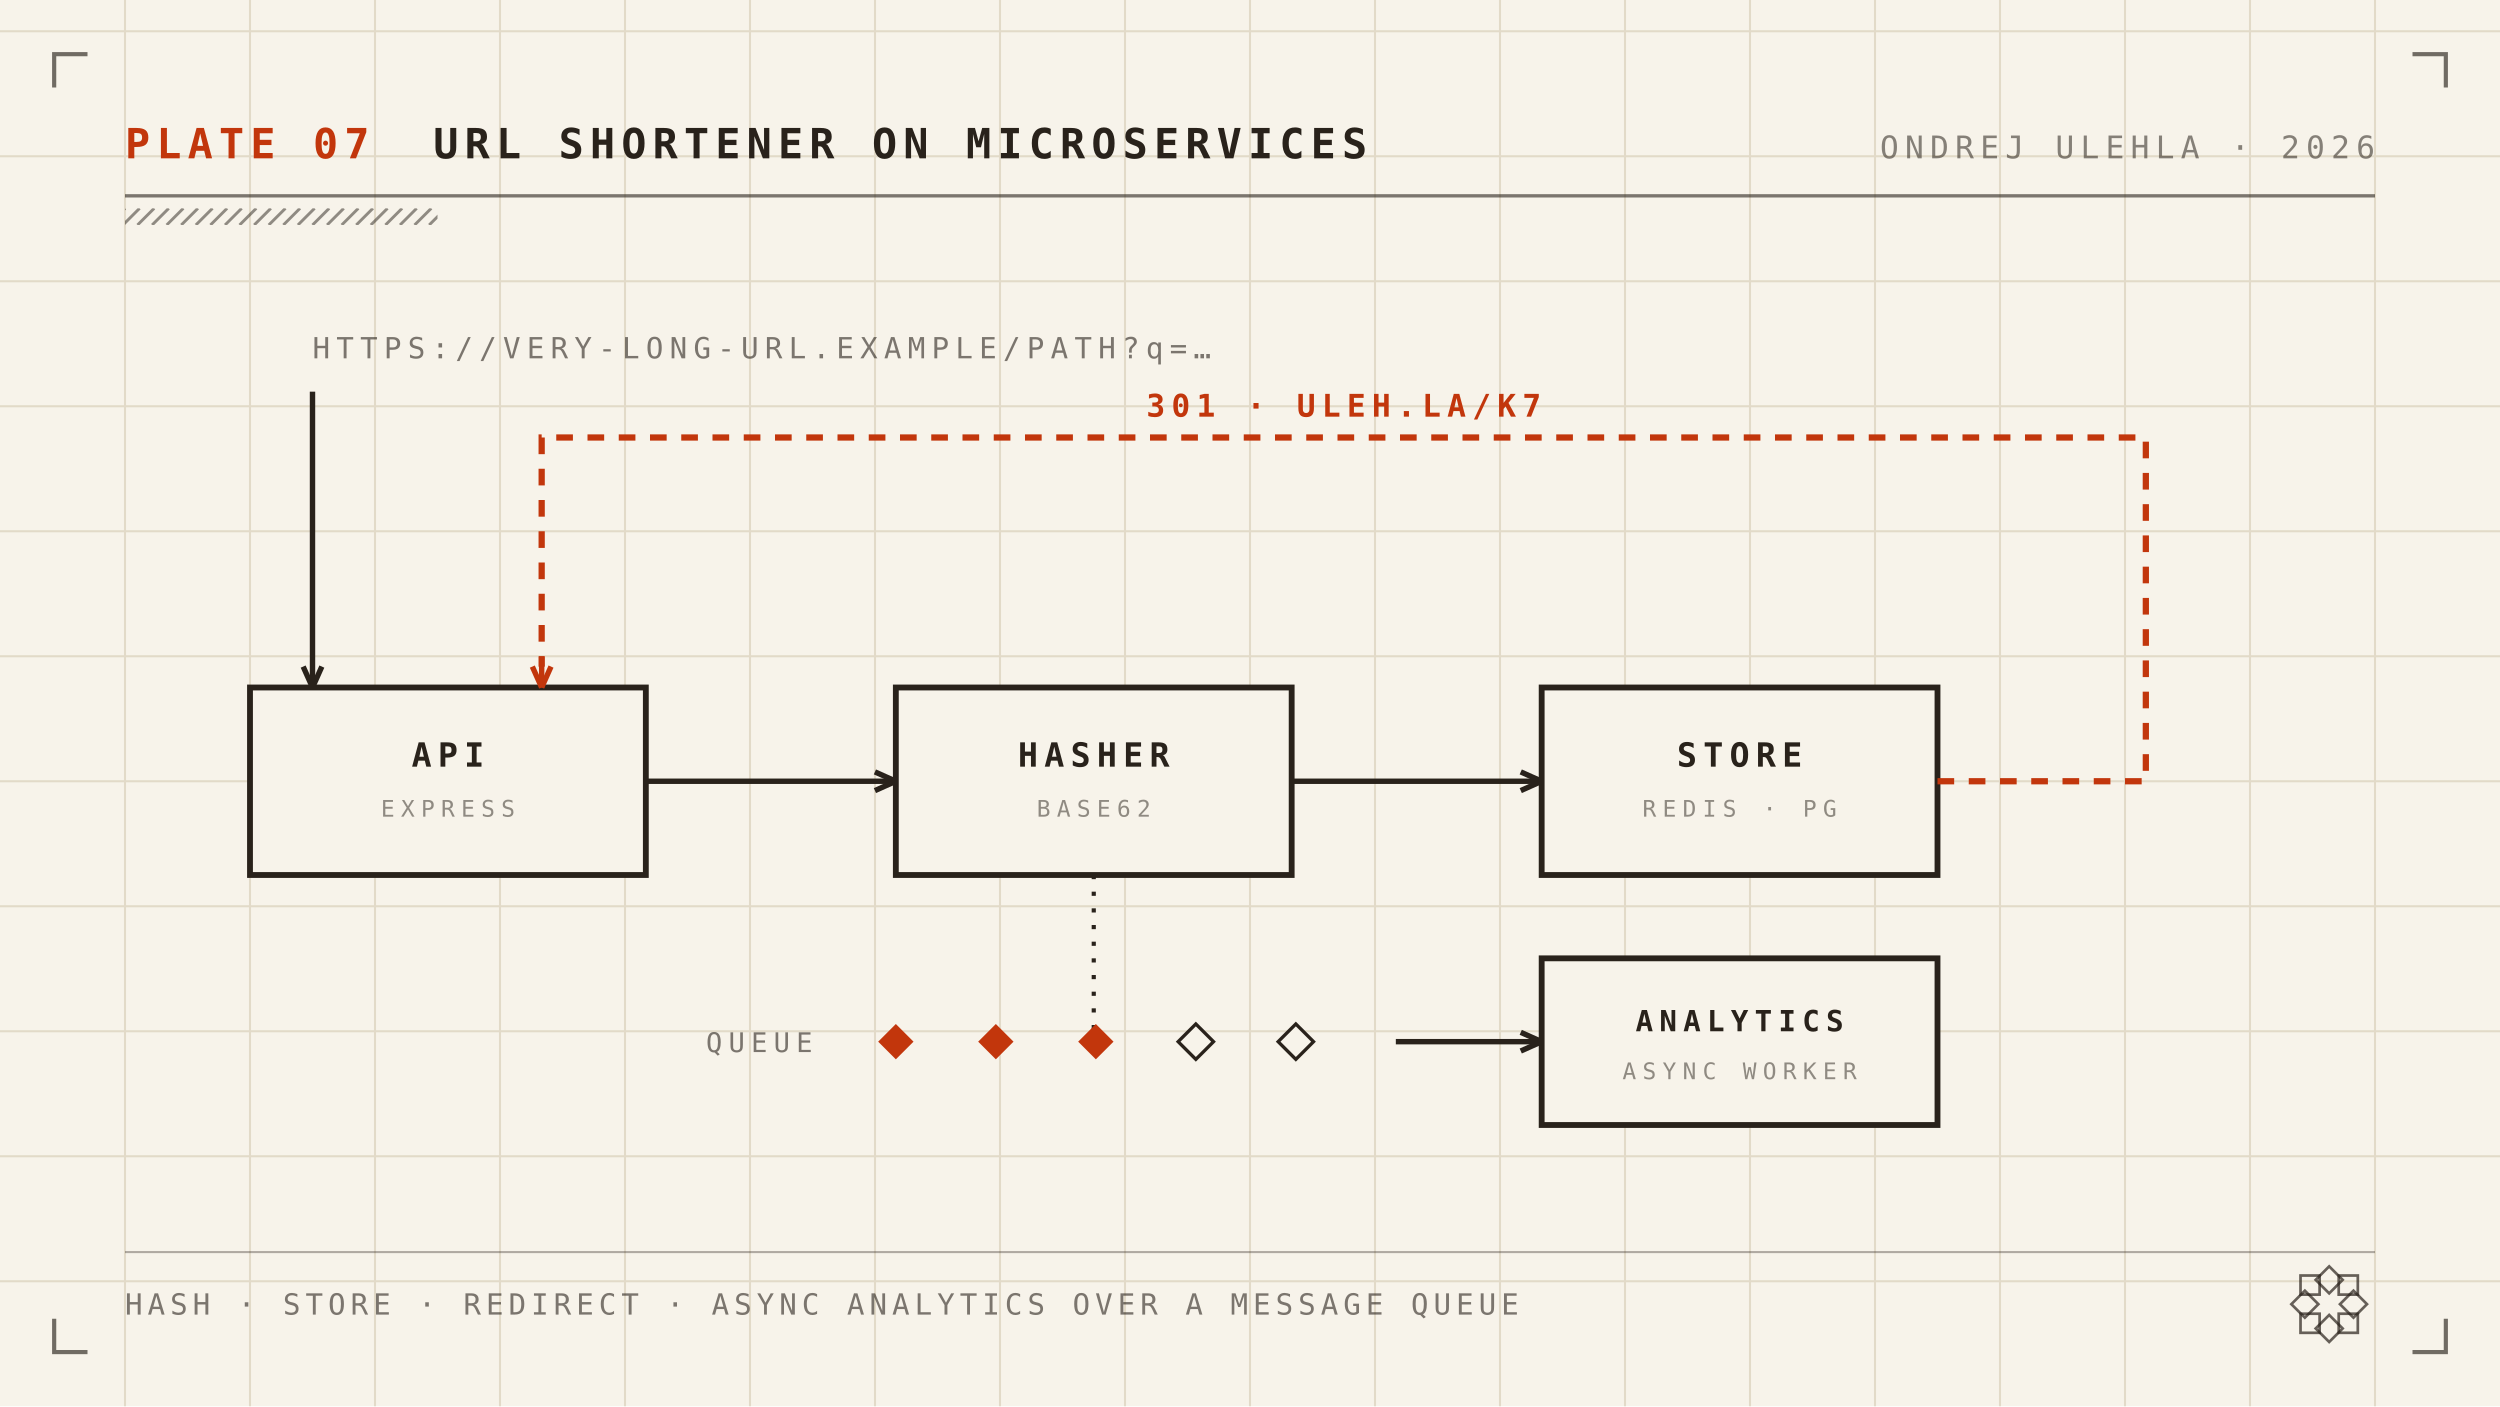
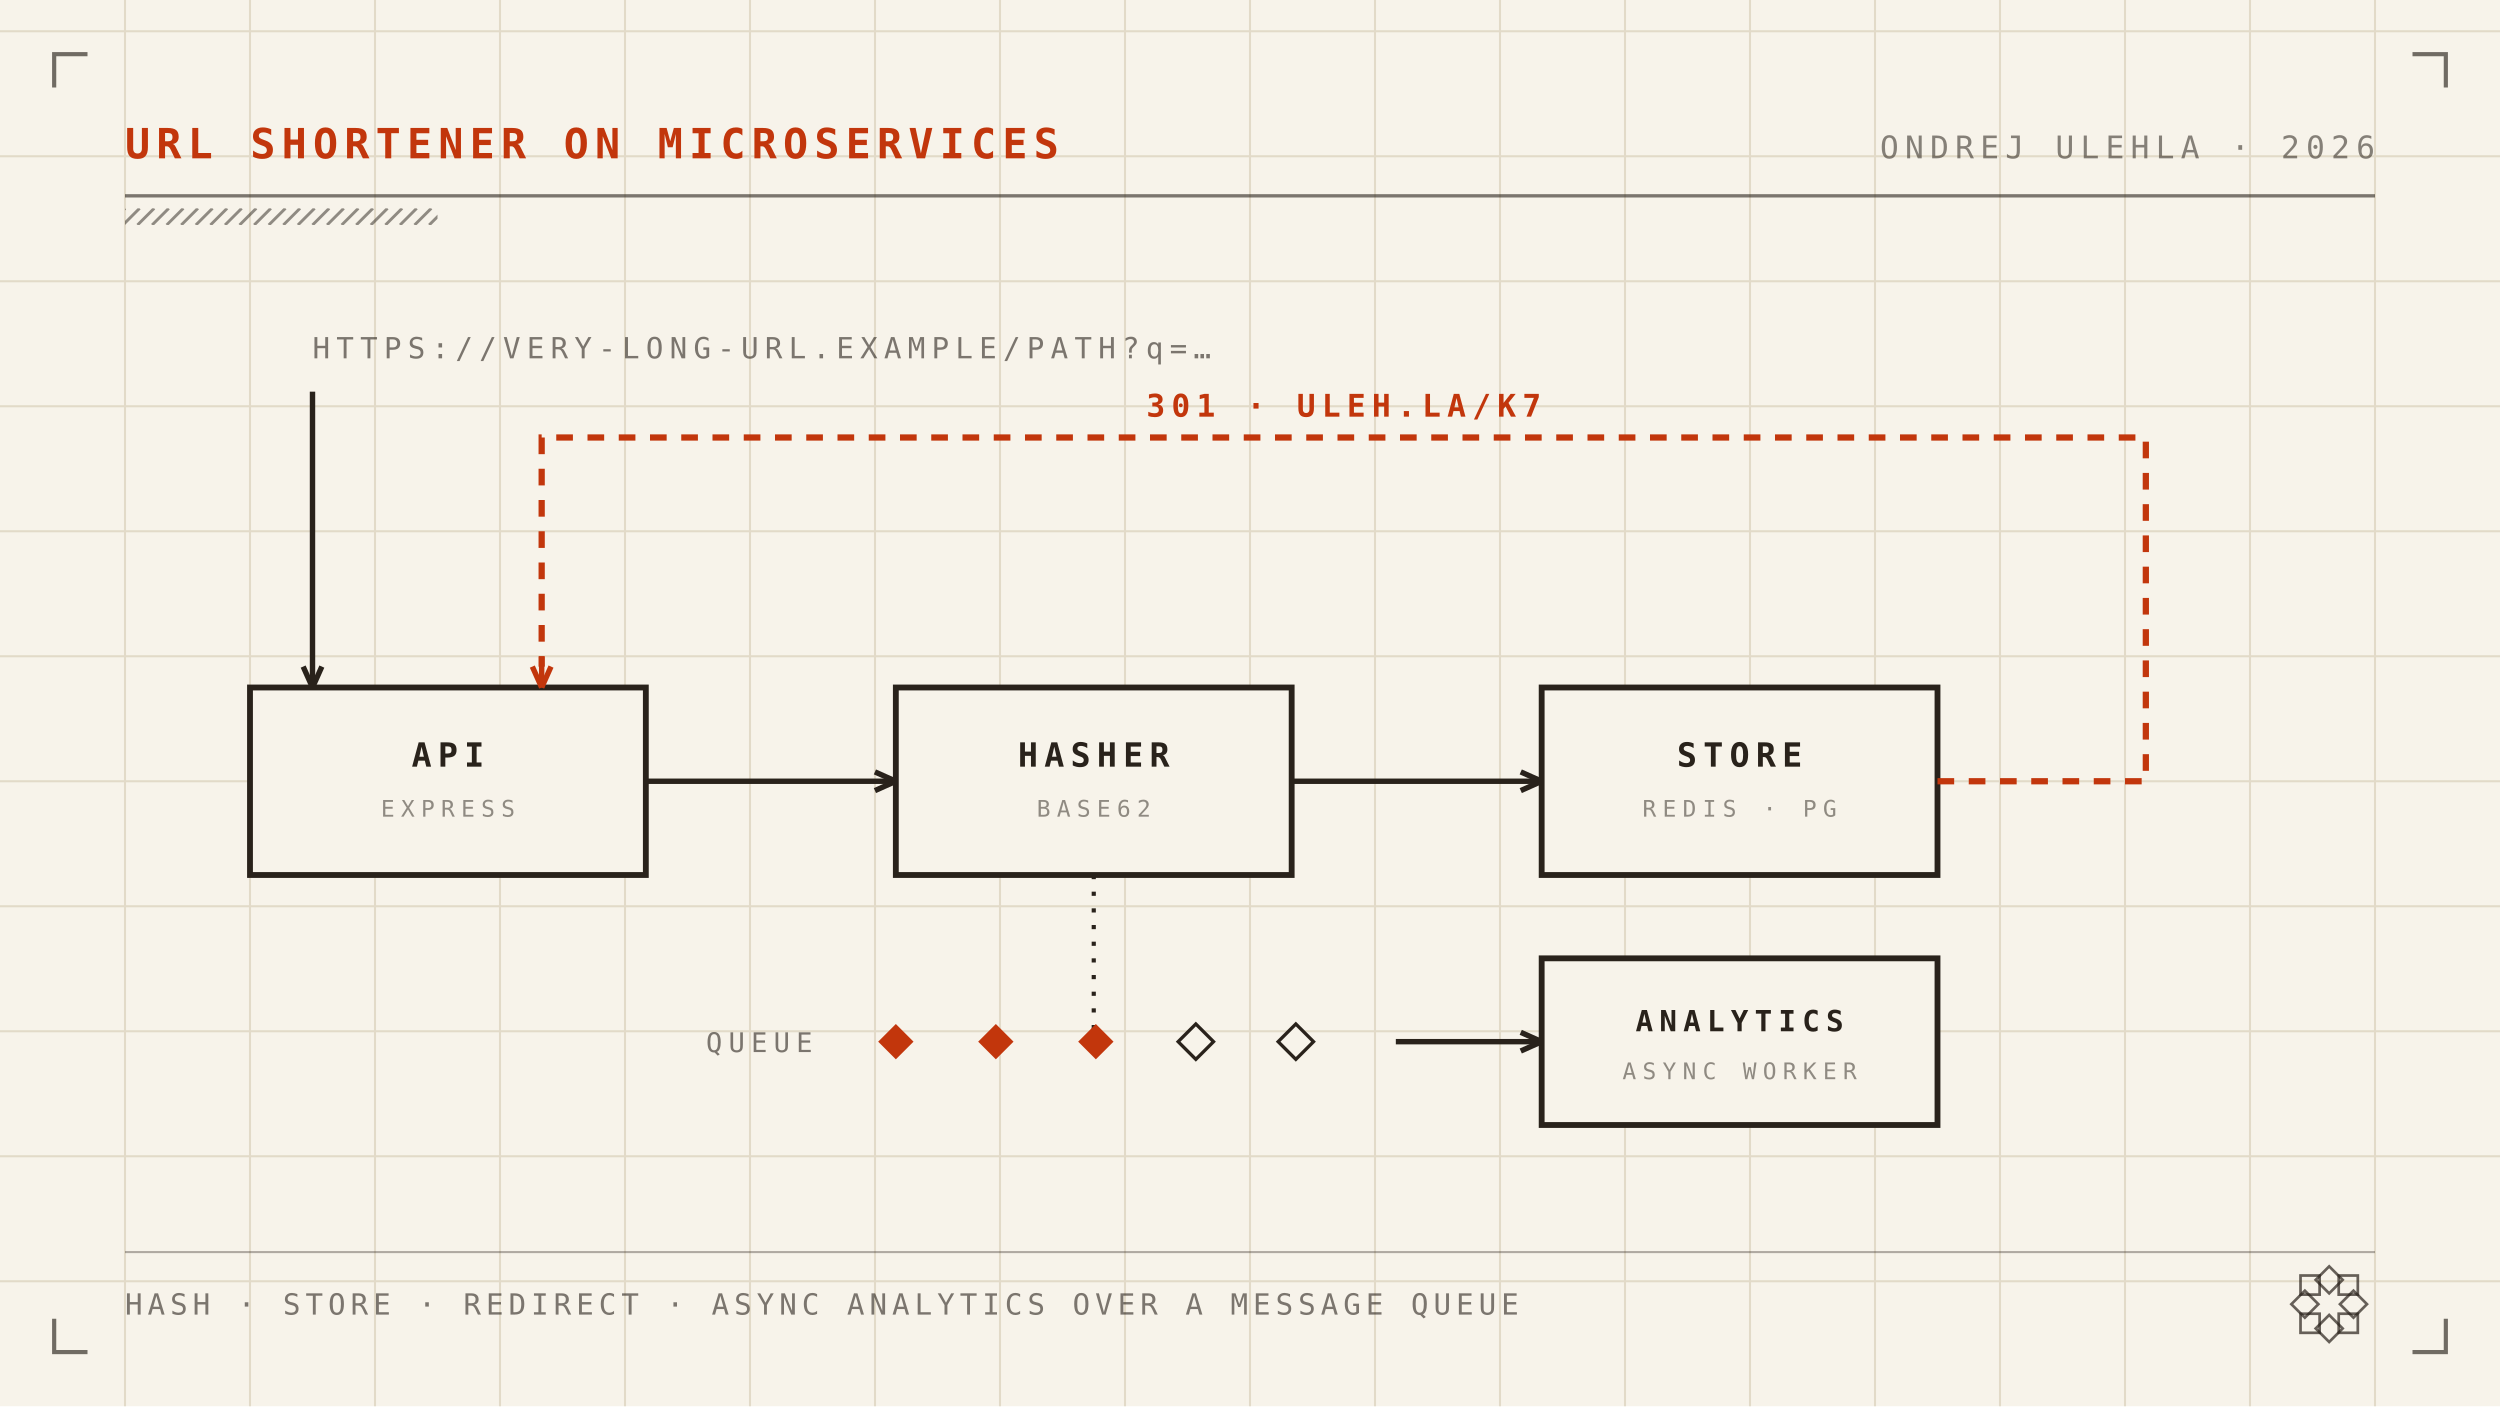
<svg xmlns="http://www.w3.org/2000/svg" width="1200" height="675" viewBox="0 0 1200 675">
  <rect width="1200" height="675" fill="#f7f3ea" />
  <g stroke="#e2dac8" stroke-width="1">
    <line x1="60" y1="0" x2="60" y2="675" />
    <line x1="120" y1="0" x2="120" y2="675" />
    <line x1="180" y1="0" x2="180" y2="675" />
    <line x1="240" y1="0" x2="240" y2="675" />
    <line x1="300" y1="0" x2="300" y2="675" />
    <line x1="360" y1="0" x2="360" y2="675" />
    <line x1="420" y1="0" x2="420" y2="675" />
    <line x1="480" y1="0" x2="480" y2="675" />
    <line x1="540" y1="0" x2="540" y2="675" />
    <line x1="600" y1="0" x2="600" y2="675" />
    <line x1="660" y1="0" x2="660" y2="675" />
    <line x1="720" y1="0" x2="720" y2="675" />
    <line x1="780" y1="0" x2="780" y2="675" />
    <line x1="840" y1="0" x2="840" y2="675" />
    <line x1="900" y1="0" x2="900" y2="675" />
    <line x1="960" y1="0" x2="960" y2="675" />
    <line x1="1020" y1="0" x2="1020" y2="675" />
    <line x1="1080" y1="0" x2="1080" y2="675" />
    <line x1="1140" y1="0" x2="1140" y2="675" />
    <line x1="0" y1="15" x2="1200" y2="15" />
    <line x1="0" y1="75" x2="1200" y2="75" />
    <line x1="0" y1="135" x2="1200" y2="135" />
    <line x1="0" y1="195" x2="1200" y2="195" />
    <line x1="0" y1="255" x2="1200" y2="255" />
    <line x1="0" y1="315" x2="1200" y2="315" />
    <line x1="0" y1="375" x2="1200" y2="375" />
    <line x1="0" y1="435" x2="1200" y2="435" />
    <line x1="0" y1="495" x2="1200" y2="495" />
    <line x1="0" y1="555" x2="1200" y2="555" />
    <line x1="0" y1="615" x2="1200" y2="615" />
  </g>
  <g stroke="#29221b" stroke-opacity="0.65" stroke-width="2">
    <path d="M26 42 V26 H42" fill="none" />
    <path d="M1158 26 H1174 V42" fill="none" />
    <path d="M1174 633 V649 H1158" fill="none" />
    <path d="M42 649 H26 V633" fill="none" />
  </g>
-   <text x="60" y="76" font-family="ui-monospace, Menlo, Consolas, monospace" font-size="20" font-weight="600" letter-spacing="3" text-anchor="start" fill="#c2360c" fill-opacity="1">PLATE 07</text>
-   <text x="208" y="76" font-family="ui-monospace, Menlo, Consolas, monospace" font-size="20" font-weight="600" letter-spacing="3" text-anchor="start" fill="#29221b" fill-opacity="1">URL SHORTENER ON MICROSERVICES</text>
+   <text x="60" y="76" font-family="ui-monospace, Menlo, Consolas, monospace" font-size="20" font-weight="600" letter-spacing="3" text-anchor="start" fill="#c2360c" fill-opacity="1">URL SHORTENER ON MICROSERVICES</text>
  <text x="1140" y="76" font-family="ui-monospace, Menlo, Consolas, monospace" font-size="15" font-weight="500" letter-spacing="3" text-anchor="end" fill="#29221b" fill-opacity="0.55">ONDREJ ULEHLA · 2026</text>
  <line x1="60" y1="94" x2="1140" y2="94" stroke="#29221b" stroke-opacity="0.6" stroke-width="1.6" />
  <g clip-path="url(#hp-60-100)">
    <defs>
      <clipPath id="hp-60-100">
        <rect x="60" y="100" width="150" height="8" />
      </clipPath>
    </defs>
    <g stroke="#29221b" stroke-opacity="0.5" stroke-width="1.4">
      <line x1="52" y1="108" x2="60" y2="100" />
      <line x1="59" y1="108" x2="67" y2="100" />
      <line x1="66" y1="108" x2="74" y2="100" />
      <line x1="73" y1="108" x2="81" y2="100" />
      <line x1="80" y1="108" x2="88" y2="100" />
      <line x1="87" y1="108" x2="95" y2="100" />
      <line x1="94" y1="108" x2="102" y2="100" />
      <line x1="101" y1="108" x2="109" y2="100" />
      <line x1="108" y1="108" x2="116" y2="100" />
      <line x1="115" y1="108" x2="123" y2="100" />
      <line x1="122" y1="108" x2="130" y2="100" />
      <line x1="129" y1="108" x2="137" y2="100" />
      <line x1="136" y1="108" x2="144" y2="100" />
      <line x1="143" y1="108" x2="151" y2="100" />
      <line x1="150" y1="108" x2="158" y2="100" />
      <line x1="157" y1="108" x2="165" y2="100" />
      <line x1="164" y1="108" x2="172" y2="100" />
      <line x1="171" y1="108" x2="179" y2="100" />
      <line x1="178" y1="108" x2="186" y2="100" />
      <line x1="185" y1="108" x2="193" y2="100" />
      <line x1="192" y1="108" x2="200" y2="100" />
      <line x1="199" y1="108" x2="207" y2="100" />
      <line x1="206" y1="108" x2="214" y2="100" />
      <line x1="213" y1="108" x2="221" y2="100" />
    </g>
  </g>
  <text x="150" y="172" font-family="ui-monospace, Menlo, Consolas, monospace" font-size="14" font-weight="500" letter-spacing="3" text-anchor="start" fill="#29221b" fill-opacity="0.6">HTTPS://VERY-LONG-URL.EXAMPLE/PATH?q=…</text>
  <line x1="150" y1="188" x2="150" y2="330" stroke="#29221b" stroke-width="2.6" />
  <path d="M150 330 L145.515 319.956 M150 330 L154.485 319.956" stroke="#29221b" stroke-width="2.6" fill="none" />
  <rect x="120" y="330" width="190" height="90" fill="#f7f3ea" stroke="#29221b" stroke-width="2.8" />
  <text x="215" y="368" font-family="ui-monospace, Menlo, Consolas, monospace" font-size="16" font-weight="600" letter-spacing="3" text-anchor="middle" fill="#29221b" fill-opacity="1">API</text>
  <text x="215" y="392" font-family="ui-monospace, Menlo, Consolas, monospace" font-size="11" font-weight="500" letter-spacing="3" text-anchor="middle" fill="#29221b" fill-opacity="0.5">EXPRESS</text>
  <line x1="310" y1="375" x2="430" y2="375" stroke="#29221b" stroke-width="2.6" />
  <path d="M430 375 L419.956 379.485 M430 375 L419.956 370.515" stroke="#29221b" stroke-width="2.6" fill="none" />
  <rect x="430" y="330" width="190" height="90" fill="#f7f3ea" stroke="#29221b" stroke-width="2.8" />
  <text x="525" y="368" font-family="ui-monospace, Menlo, Consolas, monospace" font-size="16" font-weight="600" letter-spacing="3" text-anchor="middle" fill="#29221b" fill-opacity="1">HASHER</text>
  <text x="525" y="392" font-family="ui-monospace, Menlo, Consolas, monospace" font-size="11" font-weight="500" letter-spacing="3" text-anchor="middle" fill="#29221b" fill-opacity="0.5">BASE62</text>
  <line x1="620" y1="375" x2="740" y2="375" stroke="#29221b" stroke-width="2.6" />
  <path d="M740 375 L729.956 379.485 M740 375 L729.956 370.515" stroke="#29221b" stroke-width="2.6" fill="none" />
  <rect x="740" y="330" width="190" height="90" fill="#f7f3ea" stroke="#29221b" stroke-width="2.8" />
  <text x="835" y="368" font-family="ui-monospace, Menlo, Consolas, monospace" font-size="16" font-weight="600" letter-spacing="3" text-anchor="middle" fill="#29221b" fill-opacity="1">STORE</text>
  <text x="835" y="392" font-family="ui-monospace, Menlo, Consolas, monospace" font-size="11" font-weight="500" letter-spacing="3" text-anchor="middle" fill="#29221b" fill-opacity="0.5">REDIS · PG</text>
  <path d="M930 375 H 1030 V 210 H 260 V 320" stroke="#c2360c" stroke-width="3" fill="none" stroke-dasharray="8 7" />
  <line x1="260" y1="315" x2="260" y2="330" stroke="#c2360c" stroke-width="2.6" />
  <path d="M260 330 L255.515 319.956 M260 330 L264.485 319.956" stroke="#c2360c" stroke-width="2.6" fill="none" />
  <text x="645" y="200" font-family="ui-monospace, Menlo, Consolas, monospace" font-size="15" font-weight="600" letter-spacing="3" text-anchor="middle" fill="#c2360c" fill-opacity="1">301 · ULEH.LA/K7</text>
  <line x1="525" y1="420" x2="525" y2="500" stroke="#29221b" stroke-width="2" fill="none" stroke-dasharray="2 6" />
  <rect x="424" y="494" width="12" height="12" fill="#c2360c" transform="rotate(45 430 500)" />
  <rect x="472" y="494" width="12" height="12" fill="#c2360c" transform="rotate(45 478 500)" />
  <rect x="520" y="494" width="12" height="12" fill="#c2360c" transform="rotate(45 526 500)" />
  <rect x="568" y="494" width="12" height="12" fill="#f7f3ea" transform="rotate(45 574 500)" />
  <rect x="568" y="494" width="12" height="12" fill="none" stroke="#29221b" stroke-width="1.6" transform="rotate(45 574 500)" />
  <rect x="616" y="494" width="12" height="12" fill="#f7f3ea" transform="rotate(45 622 500)" />
  <rect x="616" y="494" width="12" height="12" fill="none" stroke="#29221b" stroke-width="1.6" transform="rotate(45 622 500)" />
  <text x="390" y="505" font-family="ui-monospace, Menlo, Consolas, monospace" font-size="13" font-weight="500" letter-spacing="3" text-anchor="end" fill="#29221b" fill-opacity="0.6">QUEUE</text>
  <line x1="670" y1="500" x2="740" y2="500" stroke="#29221b" stroke-width="2.6" />
  <path d="M740 500 L729.956 504.485 M740 500 L729.956 495.515" stroke="#29221b" stroke-width="2.6" fill="none" />
  <rect x="740" y="460" width="190" height="80" fill="#f7f3ea" stroke="#29221b" stroke-width="2.8" />
  <text x="835" y="495" font-family="ui-monospace, Menlo, Consolas, monospace" font-size="14" font-weight="600" letter-spacing="3" text-anchor="middle" fill="#29221b" fill-opacity="1">ANALYTICS</text>
  <text x="835" y="518" font-family="ui-monospace, Menlo, Consolas, monospace" font-size="11" font-weight="500" letter-spacing="3" text-anchor="middle" fill="#29221b" fill-opacity="0.5">ASYNC WORKER</text>
  <line x1="60" y1="601" x2="1140" y2="601" stroke="#29221b" stroke-opacity="0.35" stroke-width="1" />
  <text x="60" y="631" font-family="ui-monospace, Menlo, Consolas, monospace" font-size="14" font-weight="500" letter-spacing="2.4" text-anchor="start" fill="#29221b" fill-opacity="0.6">HASH · STORE · REDIRECT · ASYNC ANALYTICS OVER A MESSAGE QUEUE</text>
  <g fill="none" stroke="#29221b" stroke-opacity="0.7" stroke-width="1.56" transform="translate(1098 606) scale(0.8333333)">
    <rect x="7.5" y="7.5" width="11" height="11" />
    <rect x="29.5" y="7.5" width="11" height="11" />
    <rect x="7.5" y="29.5" width="11" height="11" />
    <rect x="29.5" y="29.5" width="11" height="11" />
    <rect x="18.5" y="4.5" width="11" height="11" transform="rotate(45 24 10)" />
    <rect x="32.5" y="18.5" width="11" height="11" transform="rotate(45 38 24)" />
    <rect x="18.5" y="32.5" width="11" height="11" transform="rotate(45 24 38)" />
    <rect x="4.5" y="18.5" width="11" height="11" transform="rotate(45 10 24)" />
  </g>
</svg>
